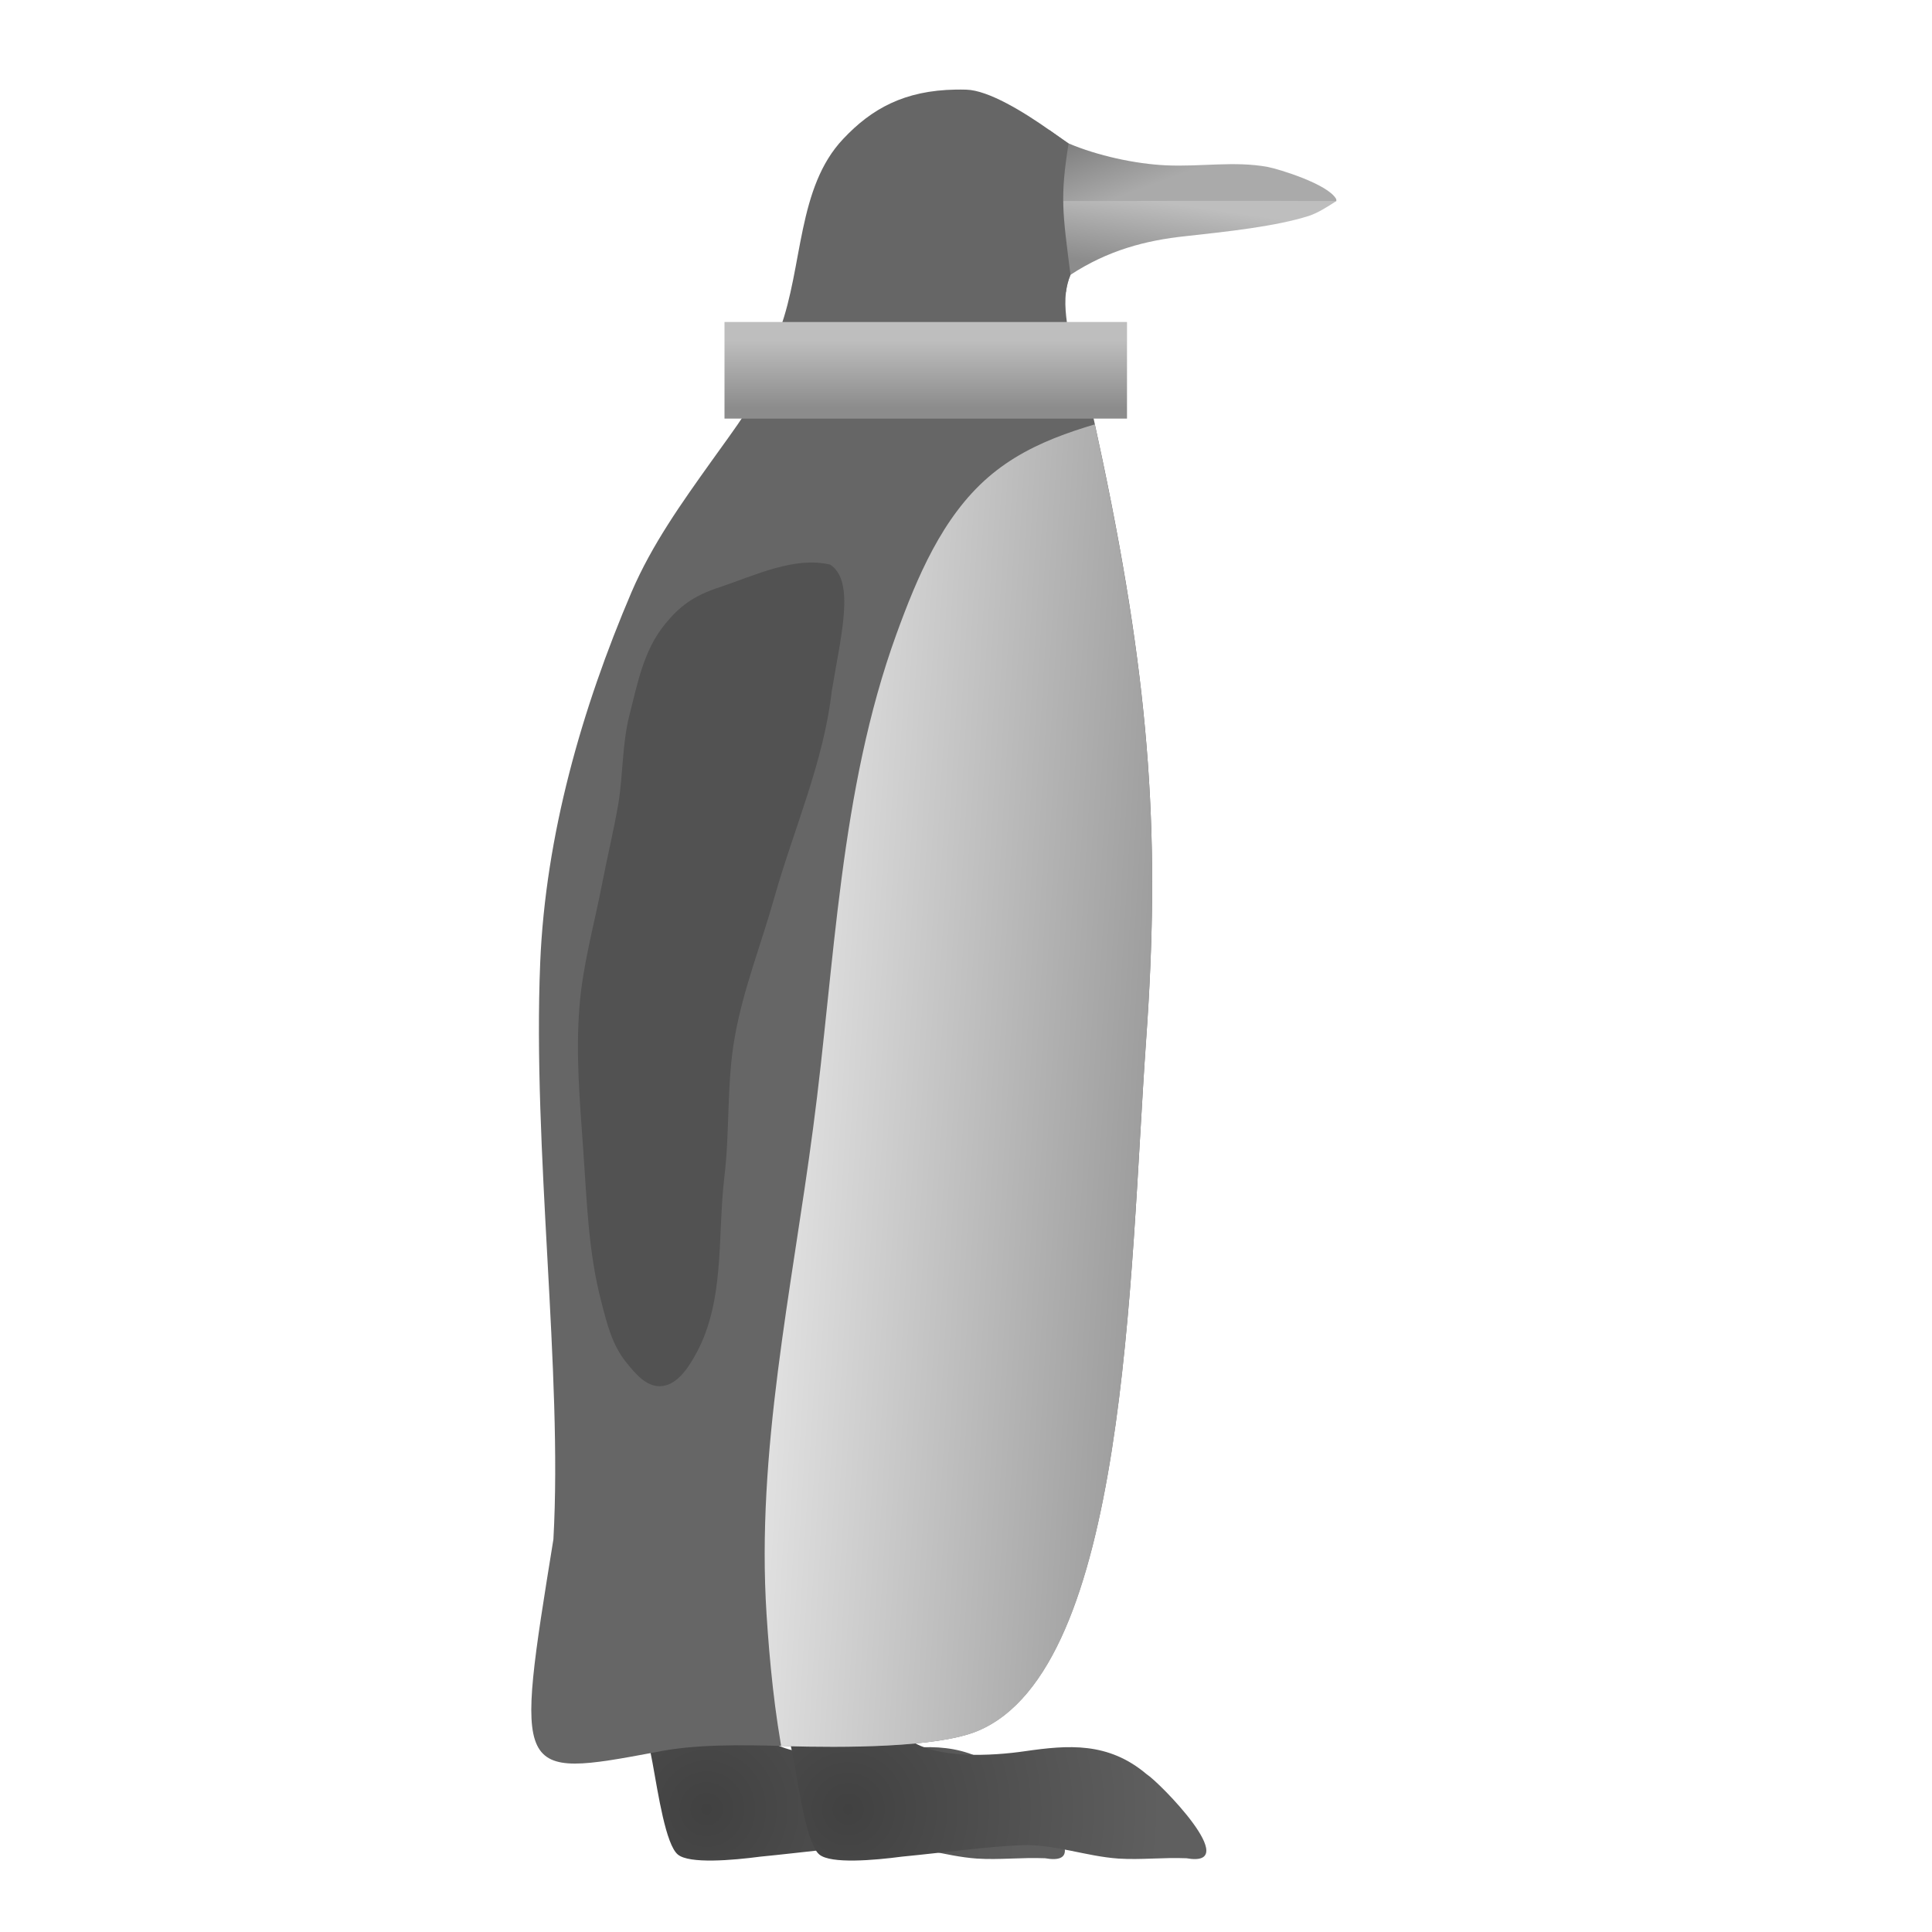
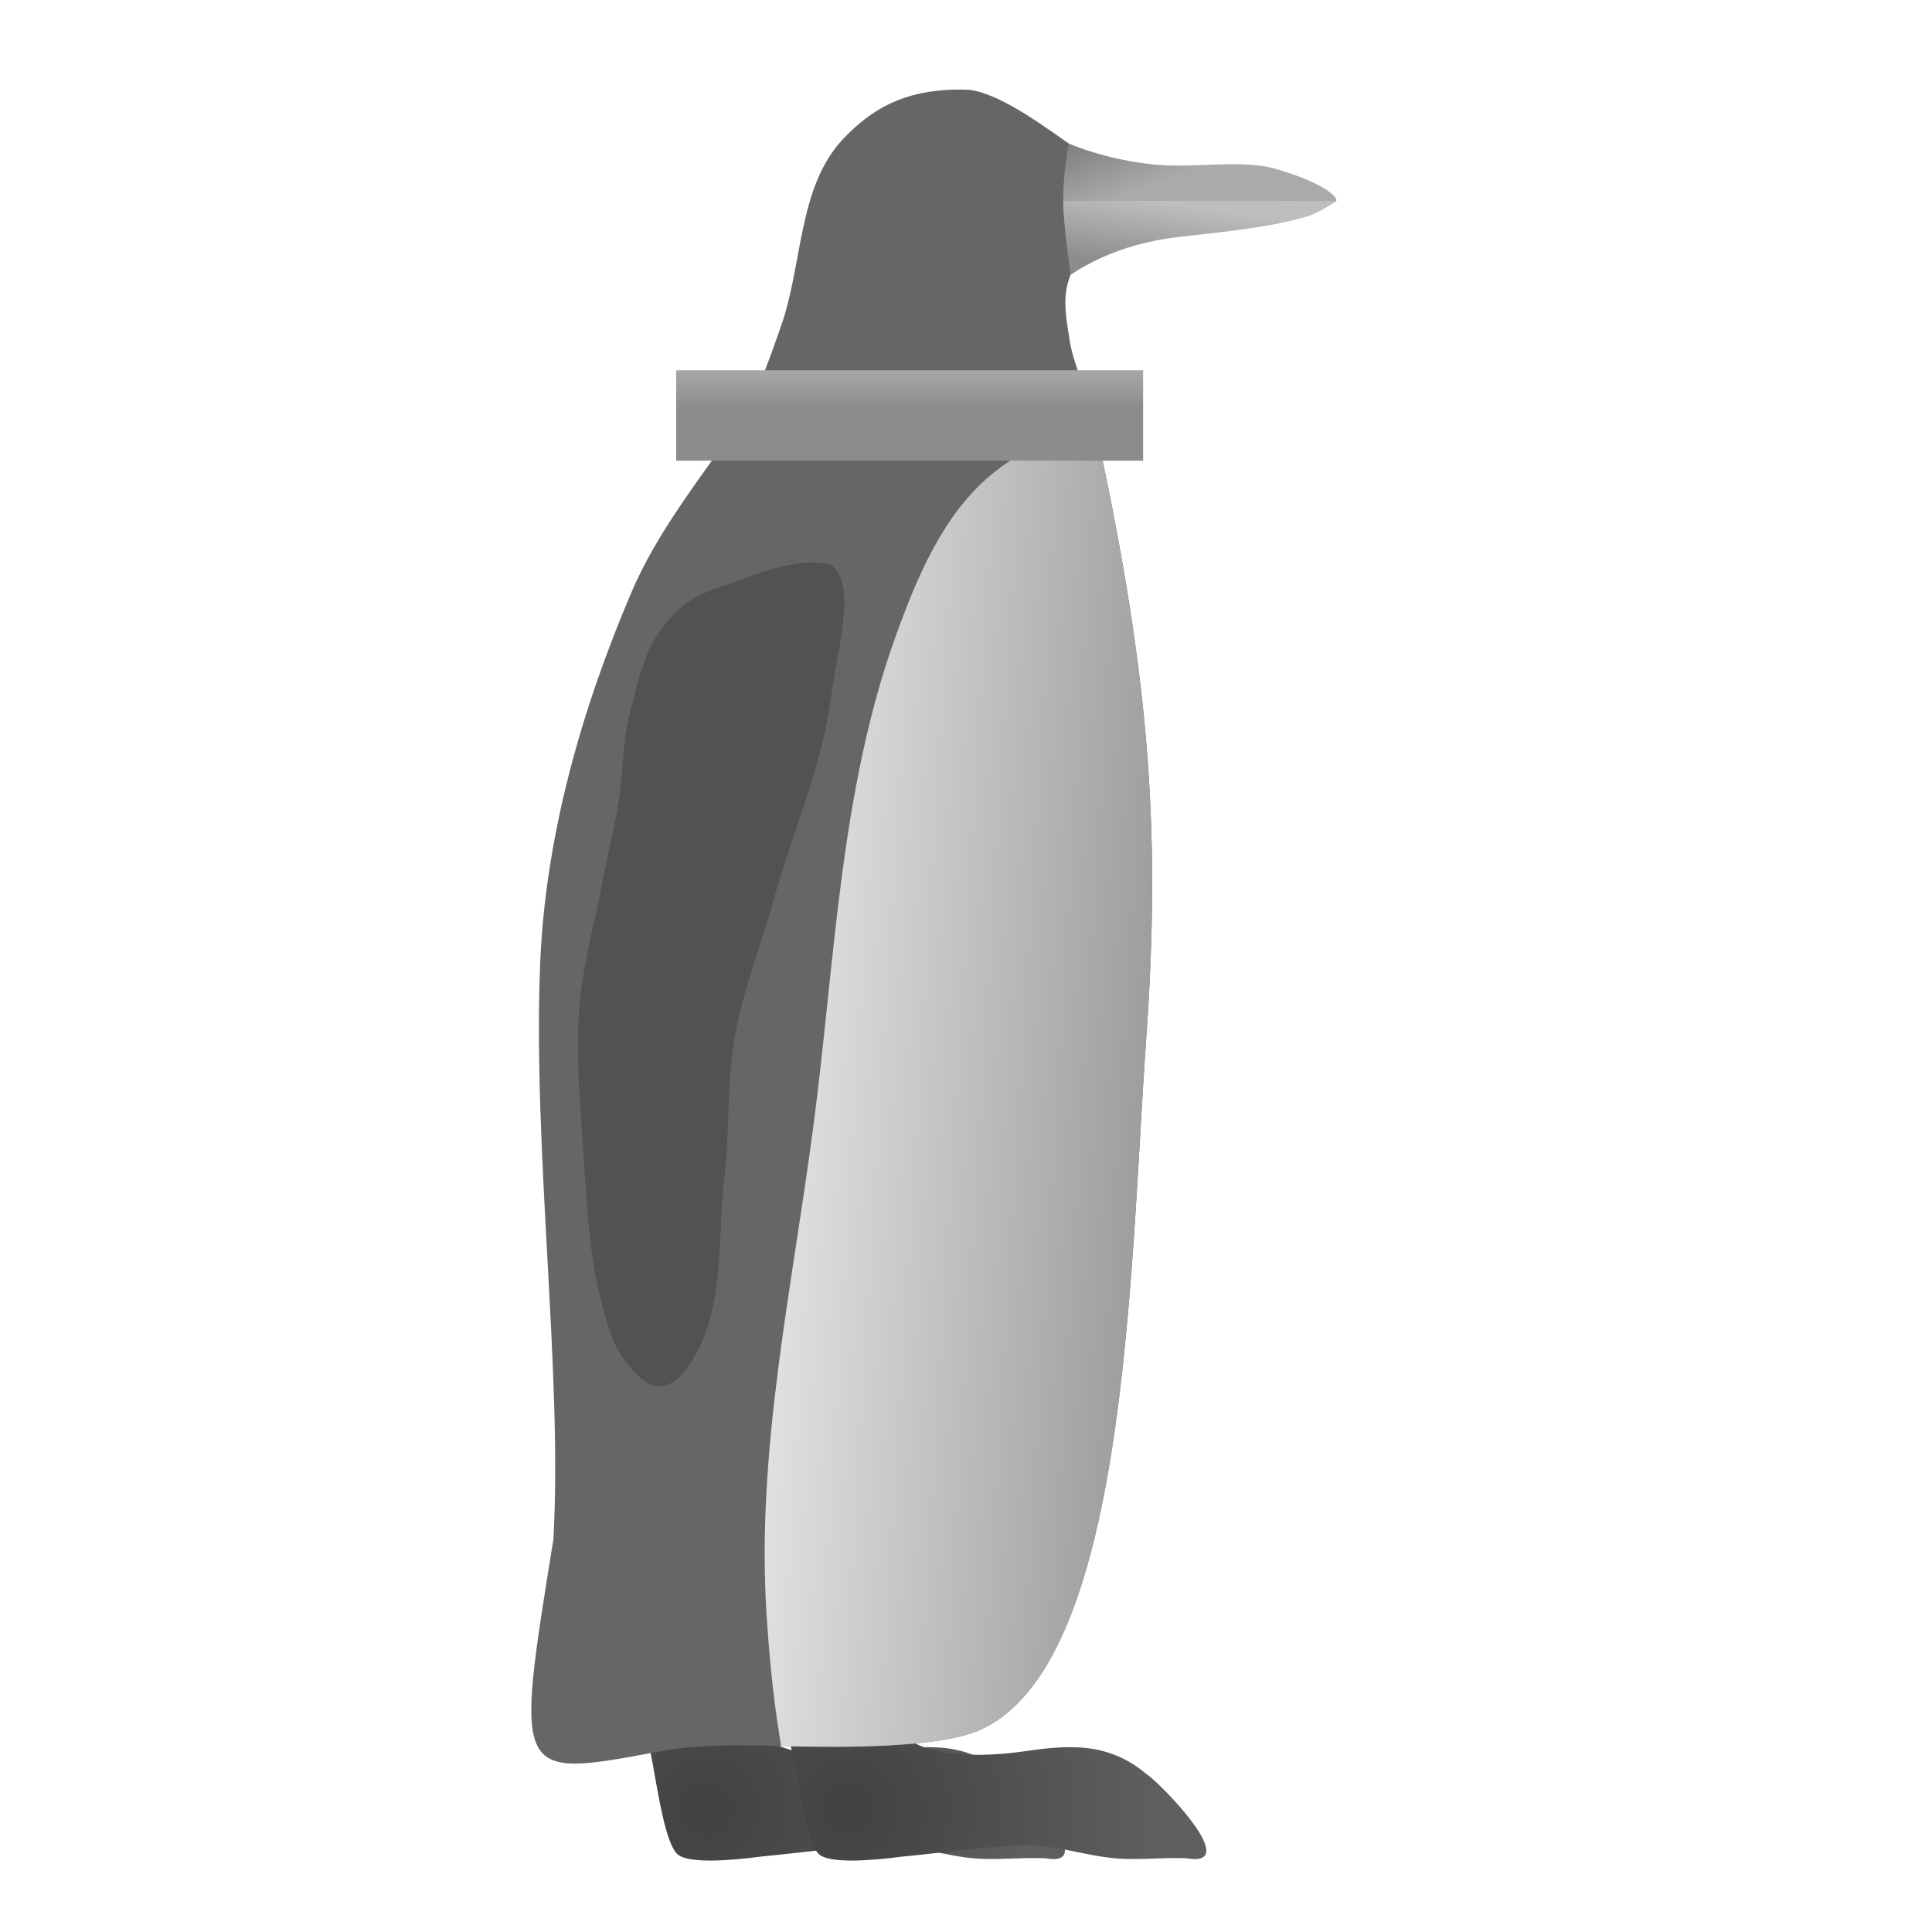
<svg xmlns="http://www.w3.org/2000/svg" xmlns:xlink="http://www.w3.org/1999/xlink" version="1.2" viewBox="0 0 1200 1200" width="1200" height="1200" id="svg62">
  <defs id="defs42">
    <linearGradient id="linearGradient1082" x1="451.8" y1="164.6" x2="457.9" y2="122.3" gradientUnits="userSpaceOnUse" spreadMethod="pad">
      <stop offset="0" stop-color="#8c8c8c" id="stop1078" />
      <stop offset="1" stop-color="#bebebe" id="stop1080" />
    </linearGradient>
    <linearGradient id="linearGradient1076" x1="451.8" y1="164.6" x2="457.9" y2="122.3" gradientUnits="userSpaceOnUse" spreadMethod="pad">
      <stop offset="0" stop-color="#8c8c8c" id="stop1072" />
      <stop offset="1" stop-color="#bebebe" id="stop1074" />
    </linearGradient>
    <linearGradient id="linearGradient1070" x1="451.8" y1="164.6" x2="457.9" y2="122.3" gradientUnits="userSpaceOnUse">
      <stop offset="0" stop-color="#8c8c8c" id="stop1066" />
      <stop offset="1" stop-color="#bebebe" id="stop1068" />
    </linearGradient>
    <linearGradient id="linearGradient1016" x1="451.8" y1="164.6" x2="457.9" y2="122.3" gradientUnits="userSpaceOnUse">
      <stop offset="0" stop-color="#8c8c8c" id="stop1012" />
      <stop offset="1" stop-color="#bebebe" id="stop1014" />
    </linearGradient>
    <radialGradient id="g1" cx="158.9" cy="1118.1" r="194.7" gradientUnits="userSpaceOnUse">
      <stop offset="0" stop-color="#414141" id="stop4" />
      <stop offset="1" stop-color="#5e5e5e" id="stop6" />
    </radialGradient>
    <linearGradient id="g2" x1="451.8" y1="164.6" x2="457.9" y2="122.3" gradientUnits="userSpaceOnUse" xlink:href="#linearGradient1082">
      <stop offset="0" stop-color="#8c8c8c" id="stop9" />
      <stop offset="1" stop-color="#bebebe" id="stop11" />
    </linearGradient>
    <linearGradient id="g3" x1="467.1" y1="45.9" x2="483.8" y2="91.7" gradientUnits="userSpaceOnUse">
      <stop offset="0" stop-color="#787878" id="stop14" />
      <stop offset="1" stop-color="#aaaaaa" id="stop16" />
    </linearGradient>
    <radialGradient id="g4" cx="246.8" cy="1118.1" r="194.6" gradientUnits="userSpaceOnUse">
      <stop offset="0" stop-color="#414141" id="stop19" />
      <stop offset="1" stop-color="#5f5f5f" id="stop21" />
    </radialGradient>
    <radialGradient id="g5" cx="343.9" cy="86.9" r="26.1" gradientUnits="userSpaceOnUse">
      <stop offset="0" stop-color="#ffffff" id="stop24" />
      <stop offset="1" stop-color="#969696" id="stop26" />
    </radialGradient>
    <radialGradient id="g6" cx="343.9" cy="86.5" r="14.1" gradientUnits="userSpaceOnUse">
      <stop offset="0" stop-color="#19191a" id="stop29" />
      <stop offset="1" stop-color="#4b4b4b" id="stop31" />
    </radialGradient>
    <clipPath clipPathUnits="userSpaceOnUse" id="cp1">
      <path d="m 181.09,250.08 c -25.66,38.95 -51.93,71.01 -68.81,111.11 -30.71,72.92 -53.51,151.35 -56.88,230.24 -4.69,116.1 13.78,254.56 8.02,358.16 -24.02,148.51 -26.24,149.16 64.37,133.04 23.31,-4.85 51.36,-4.5 79.93,-3.66 35.03,1.01 94.73,1.11 119.86,-9.51 92.7,-39.14 93.93,-283.24 104.28,-428.44 9.37,-131.64 2.39,-228.74 -33.62,-390.94 -42.17,3.69 -163.56,2.6 -217.15,0 z" id="path34" />
    </clipPath>
    <linearGradient id="g7" x1="150" y1="268.5" x2="513" y2="290.4" gradientUnits="userSpaceOnUse">
      <stop offset="0" stop-color="#fafafa" id="stop37" />
      <stop offset="1" stop-color="#8c8c8c" id="stop39" />
    </linearGradient>
    <linearGradient xlink:href="#g2" id="linearGradient2490" gradientUnits="userSpaceOnUse" x1="446.746" y1="163.924" x2="446.746" y2="122.027" />
  </defs>
  <style id="style44">
		.s0 { fill: #525252 } 
		.s1 { fill: url(#g1) } 
		.s2 { fill: url(#g2) } 
		.s3 { fill: url(#g3) } 
		.s4 { fill: url(#g4) } 
		.s5 { fill: #666666 } 
		.s6 { fill: url(#g5) } 
		.s7 { fill: url(#g6) } 
		.s8 { fill: url(#g7) } 
	</style>
  <path id="Flipper_Back" class="s0" d="m 216.3,710.4 c 2.1,28.8 2.8,57.8 10.3,85.9 3,11.5 5.9,23.8 13.9,33.5 4.7,5.7 10.8,13.5 18.7,13.2 8.9,-0.3 14.9,-9.1 19,-15.9 17.7,-30.2 13,-67.3 17,-101.1 3.2,-26 1.2,-52.6 5.9,-78.4 4.6,-26.4 14.7,-51.7 22,-77.6 10.8,-38.5 27.7,-75.9 32.2,-115.5 5.2,-31.3 13.2,-61.6 -0.9,-70.8 -20,-4.7 -41.7,5.9 -61.5,12.6 -15.4,4.9 -23.3,11.3 -30.8,20.6 -12,14.6 -15.5,33.5 -20,51 -4,16.1 -3.4,32.8 -6.2,49 -2.4,15.1 -6.1,30 -8.9,44.9 -4.5,23 -10.9,45.6 -12.8,68.9 -2.1,26.4 0.2,53.2 2.1,79.7 z" transform="matrix(0.9999368,0,0,1.000004,280.0348,5.586516)" />
  <path id="Foot_Back" class="s1" d="m 125.3,1089.5 c 3.5,19.2 8.2,50.6 15.7,56.8 7.1,5.9 33.8,3.6 51.3,1.3 25.9,-2.5 53.9,-6.4 74.5,-7.1 20.3,-0.7 39.8,6.9 59.9,8.3 14.1,0.9 27.7,-0.8 42.4,-0.2 35.8,6.3 -17.1,-47.4 -24.6,-52.1 -24.1,-20.4 -49.2,-18.2 -75.7,-14.4 -20.7,3 -55.3,5 -72.1,-7.3 -7.7,-5.7 -10.7,-17.8 -13.6,-28.6 -10.4,-39.1 17.7,-90.3 6.5,-123.6 -9.7,-24.6 -21.9,-22.2 -37.7,-19.7 -23.4,3.6 -36.4,13.3 -44.7,30.2 -11.5,23.6 0,53.5 2.8,80 3,25.8 11.6,55.5 15.3,76.4 z" style="fill:url(#g1)" transform="matrix(0.9999368,0,0,1.000004,280.0348,5.586516)" />
  <path id="Beak_Lower" style="display:inline;fill:url(#g2)" class="s2" d="m 495.528,117.089 c -56.482,0.038 -103.256,2.331 -155.541,0.912 7.828,32.904 12.783,43.733 42.102,57.857 0.451,-3.605 1.31,-7.204 2.811,-10.758 23.2,-15.2 46.701,-21.4 71.501,-24 26.5,-2.9 56.201,-6.1 76.601,-12.6 5.8,-1.9 12.199,-6.101 16.999,-9.201 l -0.1,-1.299 c -18.713,-0.715 -36.743,-0.941 -54.373,-0.912 z" transform="matrix(0.9999368,0,0,1.000004,280.0348,5.586516)" />
  <path id="Beak_Upper" style="fill:url(#g3)" class="s3" d="m 371.799,75.2 c -18.199,14.547 -28.8,32.748 -31.813,44.1 70.031,0.103 145.846,-0.384 210.013,0 0,0 3.8e-4,-1.299 -0.1,-1.299 -5.1,-9.3 -35.701,-18.6 -42.501,-19.9 -20.7,-3.8 -41.199,2e-6 -63.199,-1 -19.3,-0.9 -42.5,-6.001 -60.5,-13.601 -0.068,0.034 -11.848,-8.341 -11.901,-8.3 z" transform="matrix(0.9999368,0,0,1.000004,280.0348,5.586516)" />
  <path id="Foot_Front" class="s4" d="m 213.3,1089.5 c 3.4,19.2 8.1,50.6 15.6,56.8 7.1,5.9 33.9,3.6 51.3,1.3 26,-2.5 53.9,-6.4 74.5,-7.1 20.3,-0.7 39.8,6.9 59.9,8.3 14.1,0.9 27.7,-0.8 42.3,-0.2 35.9,6.3 -17,-47.4 -24.6,-52.1 -24,-20.4 -49.1,-18.2 -75.6,-14.4 -20.5,3 -55.3,5 -72.1,-7.3 -7.7,-5.7 -10.7,-17.8 -13.6,-28.6 -10.3,-39.1 17.8,-90.3 6.6,-123.6 -9.8,-24.6 -22,-22.2 -37.8,-19.7 -23.4,3.6 -36.4,13.3 -44.6,30.2 -11.5,23.6 -0.3,53.5 2.8,80 3.1,25.8 11.5,55.5 15.3,76.4 z" style="fill:url(#g4)" transform="matrix(0.9999368,0,0,1.000004,280.0348,5.586516)" />
  <g id="Eye_Front" transform="matrix(0.9999368,0,0,1.000004,280.0348,5.586516)" style="display:inline">
    <path id="Eye_Base" class="s6" d="m 340.3,69.3 c -3.8,-0.3 -10.3,4.9 -13.5,8.3 -3.1,3.3 -4.8,6.5 -4.8,9.3 0.1,2.7 2,6 5.6,10.2 3.6,4.1 10.7,10.7 15.1,10.8 4.3,0.2 11.8,-6 16.1,-10 4.4,-3.9 7.6,-7.6 7.2,-9.7 -0.3,-2.2 -4.5,-5.3 -9.3,-9 -4.7,-3.6 -12.5,-9.7 -16.4,-9.9 z" style="fill:url(#g5)" />
    <path id="Eye_Cornea" class="s7" d="m 341.8,77.8 c -2.7,-0.1 -6.8,2.4 -8.9,4.2 -2.1,1.7 -3.2,3.4 -3.1,4.8 0,1.3 1.2,2.9 3.5,5.1 2.5,2.1 7.1,5.6 9.8,5.7 2.7,0 7.8,-3.3 10.3,-5.3 2.5,-2 3.8,-4 3.7,-5 -0.2,-1 -2.2,-2.7 -4.9,-4.5 -2.8,-1.9 -7.7,-4.9 -10.4,-5 z" style="fill:url(#g6)" />
  </g>
  <path id="Head_Base-5" style="display:inline;fill:#666666" class="s5" d="M 313.647,50.06 C 281.674,50.583 261.324,61.95 243.699,80.7 215.099,110.9 218.8,159.899 204.4,198.899 c -3.032,8.742 -6.067,17.316 -9.308,25.514 -3.614,9.142 -7.485,17.836 -11.892,26.187 -6.958,10.532 -14.071,20.102 -21.089,29.937 -18.902,26.49 -37.121,52.001 -49.81,81.463 C 81.2,434.8 58.8,513.4 55.5,592.3 50.7,708.4 69.5,846.9 63.7,950.5 39.7,1099 39.3,1099.099 127.799,1082.599 c 23.3,-4.8 51.4,-4.499 79.9,-3.699 35.1,1 94.601,1.2 119.701,-9.5 92.7,-39.1 94.199,-283.201 104.399,-428.401 8.797,-123.247 3.319,-216.191 -26.924,-360.462 -1.631,-7.78 -3.333,-15.71 -5.11,-23.801 -0.483,-2.2 -0.971,-4.412 -1.465,-6.637 -2.639,-8.4 -6.076,-17.246 -8.948,-25.687 -2.169,-6.376 -4.016,-12.453 -4.953,-18.312 -1.474,-9.946 -3.574,-20.153 -2.311,-30.242 0.451,-3.605 1.31,-7.204 2.811,-10.758 -5.001,-39.16 -6.505,-48.203 -1.199,-81.599 -0.051,0.246 -8.101,-5.701 -11.901,-8.301 -16,-11.3 -37.799,-24.7 -51.599,-25.1 -2.237,-0.062 -4.422,-0.076 -6.553,-0.041 z" transform="matrix(0.9999368,0,0,1.000004,280.0351,5.58653)" />
  <g id="Clip-Path: Clip-Path:_Clipping-Groups" clip-path="url(#cp1)" transform="matrix(0.9999368,0,0,1.000004,280.0348,5.586516)">
    <g id="Clip-Path:_Clipping-Groups">
      <g id="Clipping-Groups">
        <g id="Torso-Clip">
          <path id="Belly-Gradient" class="s8" d="m 437.3,248 c -39.7,10.3 -75.5,18.5 -103.7,43 -28.4,24.7 -44,62 -56.8,97.2 -35.5,97.7 -38.1,204.2 -51.8,307 -13.2,100.3 -35.4,201 -28.9,301.9 3.7,58 12.4,129.4 38.8,169.9 H 596.4 V 250.1 c 0,0 -159,-2.2 -159.1,-2.1 z" style="fill:url(#g7)" />
        </g>
      </g>
    </g>
  </g>
  <path id="Flipper_Front" class="s0" d="m 82.2,708.1 c 2.3,31.9 3.1,64.2 11.4,95.4 3.3,12.8 6.6,26.5 15.5,37.3 5.1,6.3 12,14.9 20.9,14.6 9.8,-0.3 16.5,-10.1 20.9,-17.7 19.8,-33.6 14.5,-74.7 19,-112.3 3.5,-28.9 1.3,-58.4 6.5,-87.1 5.2,-29.4 16.4,-57.5 24.5,-86.3 12.1,-42.7 30.7,-84.3 35.7,-128.3 5.7,-34.6 14.7,-68.4 -1,-78.6 -22.1,-5.2 -46.3,6.5 -68.2,13.9 -17.3,5.5 -25.9,12.7 -34.3,23 -13.4,16.2 -17.2,37.2 -22.2,56.7 -4.5,17.8 -3.9,36.4 -6.8,54.5 -2.8,16.6 -6.9,33.2 -10.1,49.9 -4.9,25.4 -12.1,50.6 -14.1,76.4 -2.4,29.5 0.2,59.1 2.3,88.6 z" transform="matrix(0.9999368,0,0,1.000004,280.0348,5.586516)" />
-   <path id="path824" style="display:inline;fill-opacity:1;fill:url(#linearGradient2490)" class="s2" d="m 313.635,170.572 250.016,0 V 110.572 l -250.016,0 z" transform="matrix(0.9999368,0,0,1.000004,136.3851,89.4277)" />
+   <path id="path824" style="display:inline;fill:url(#linearGradient2490);fill-opacity:1" class="s2" d="M 283.633,196.697 H 573.651 l 0,-56.125 H 283.633 Z" transform="matrix(0.9999368,0,0,1.000004,136.3851,89.4277)" />
</svg>
